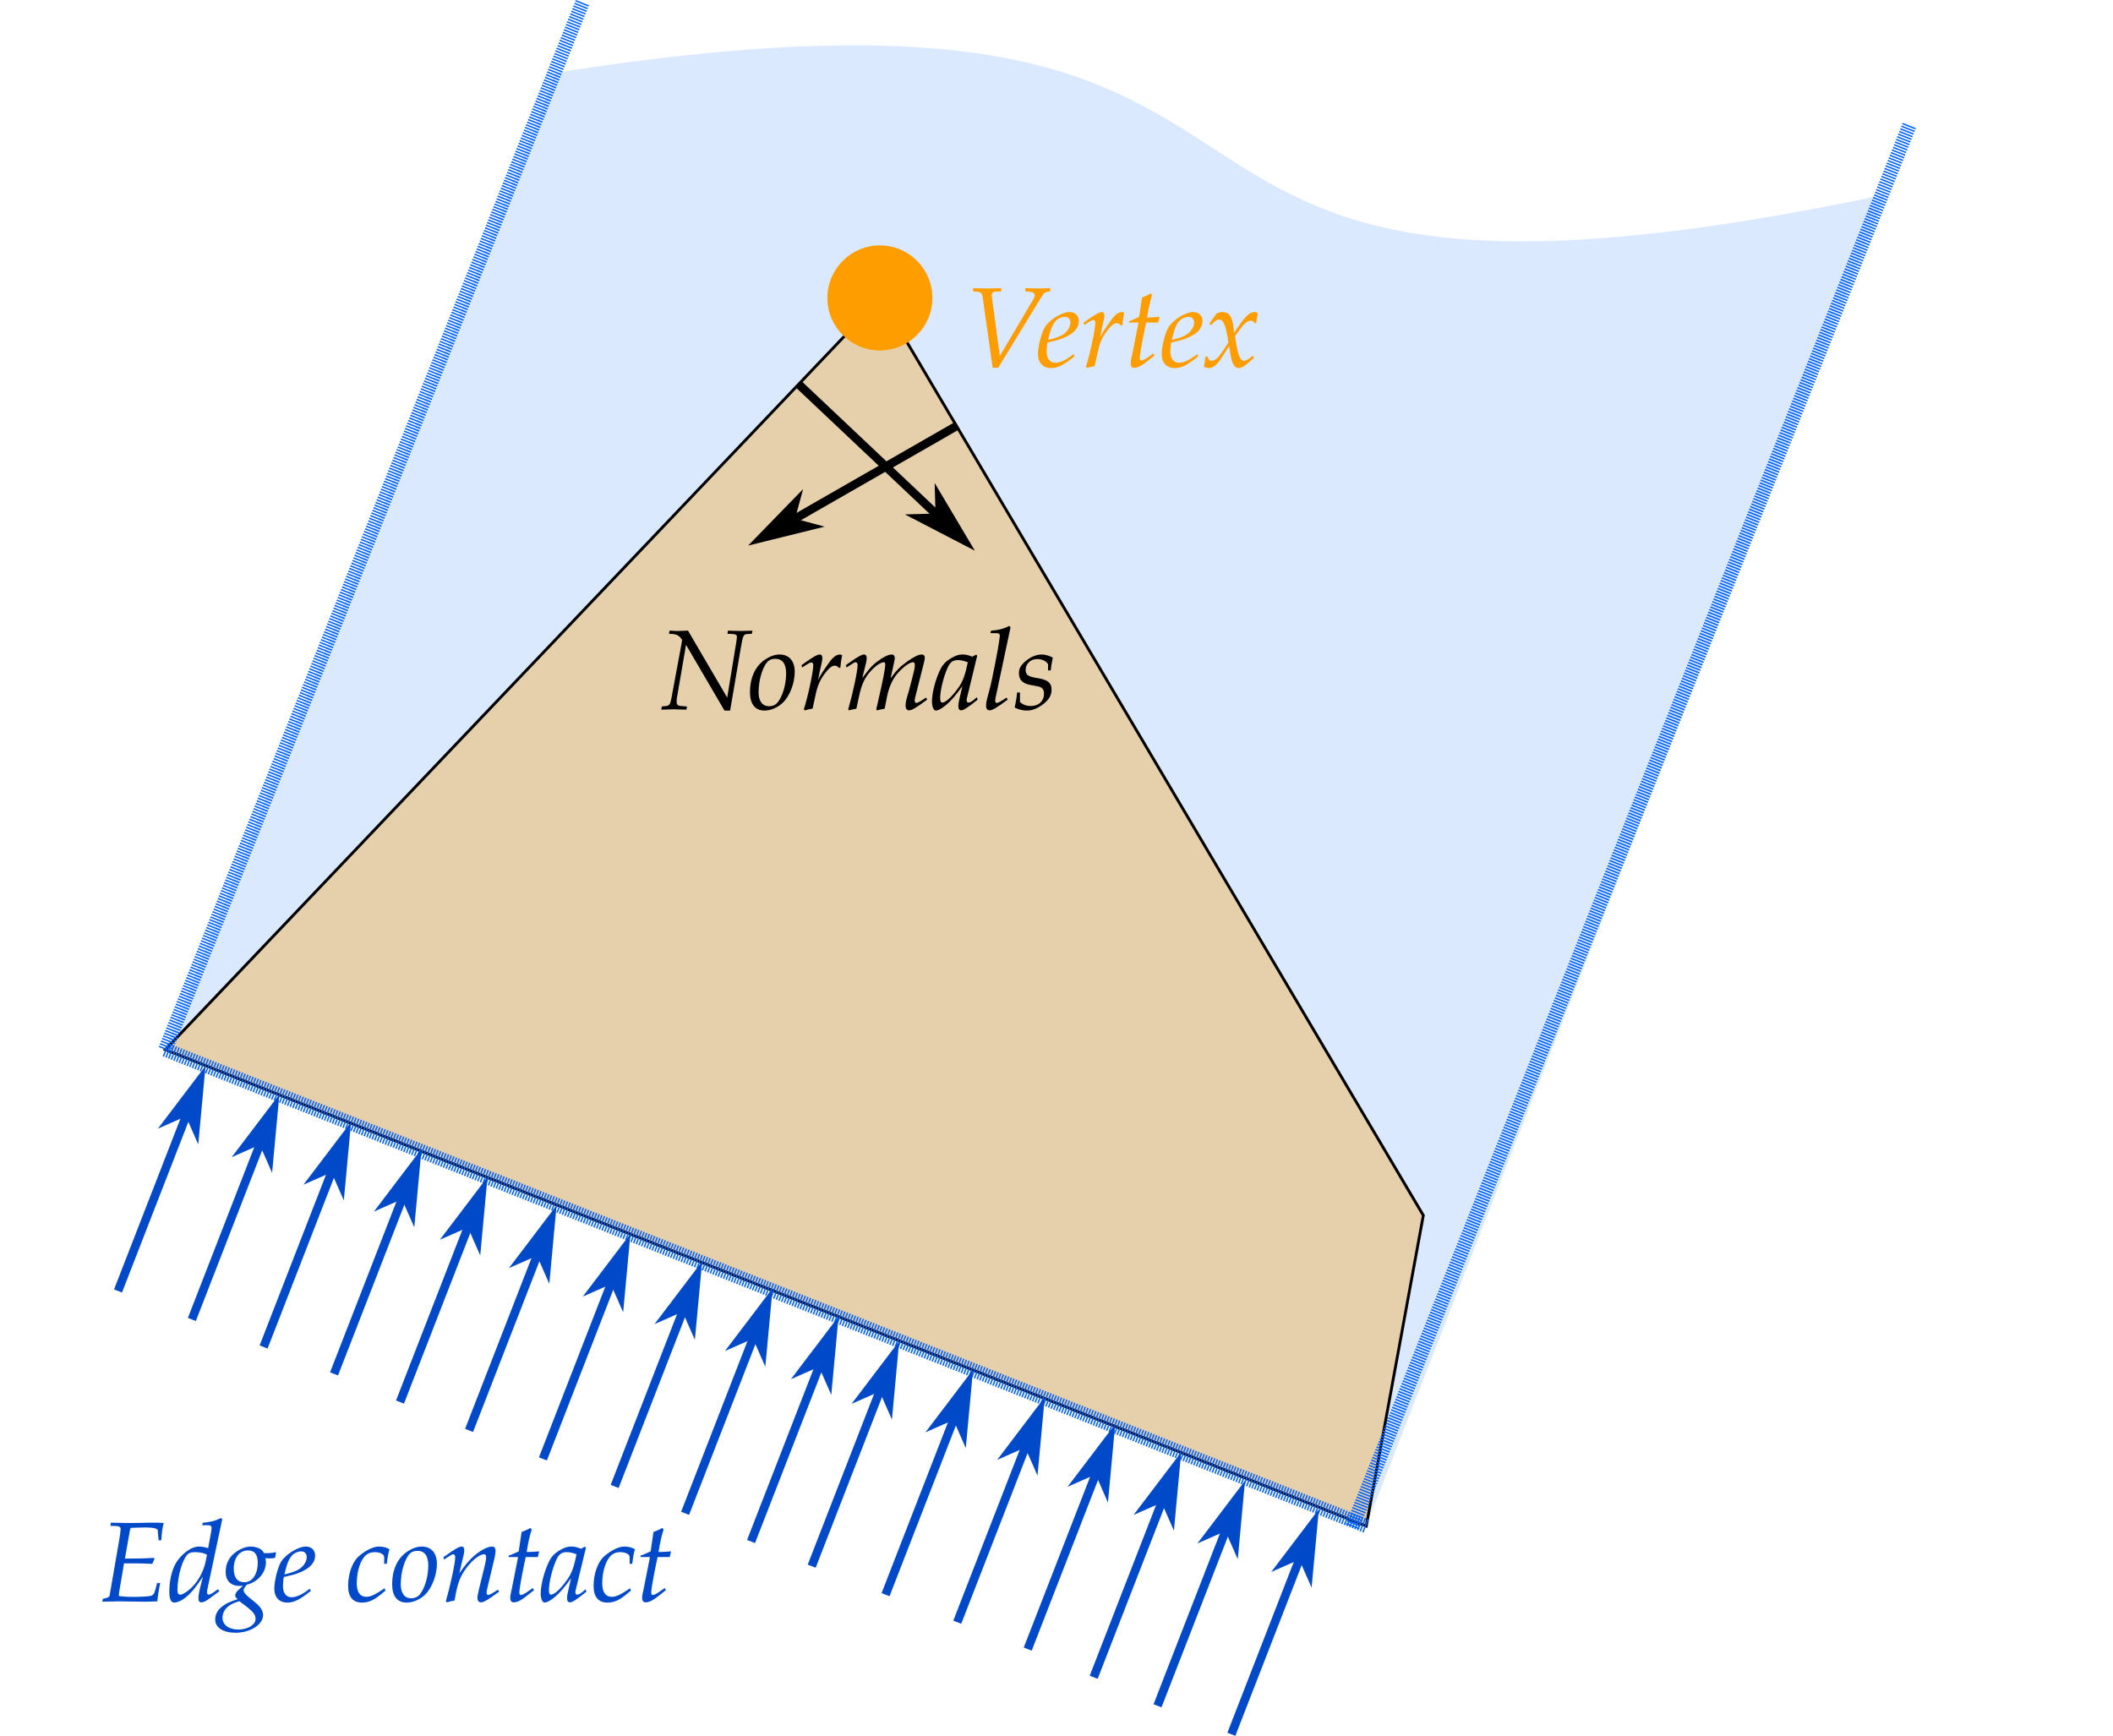
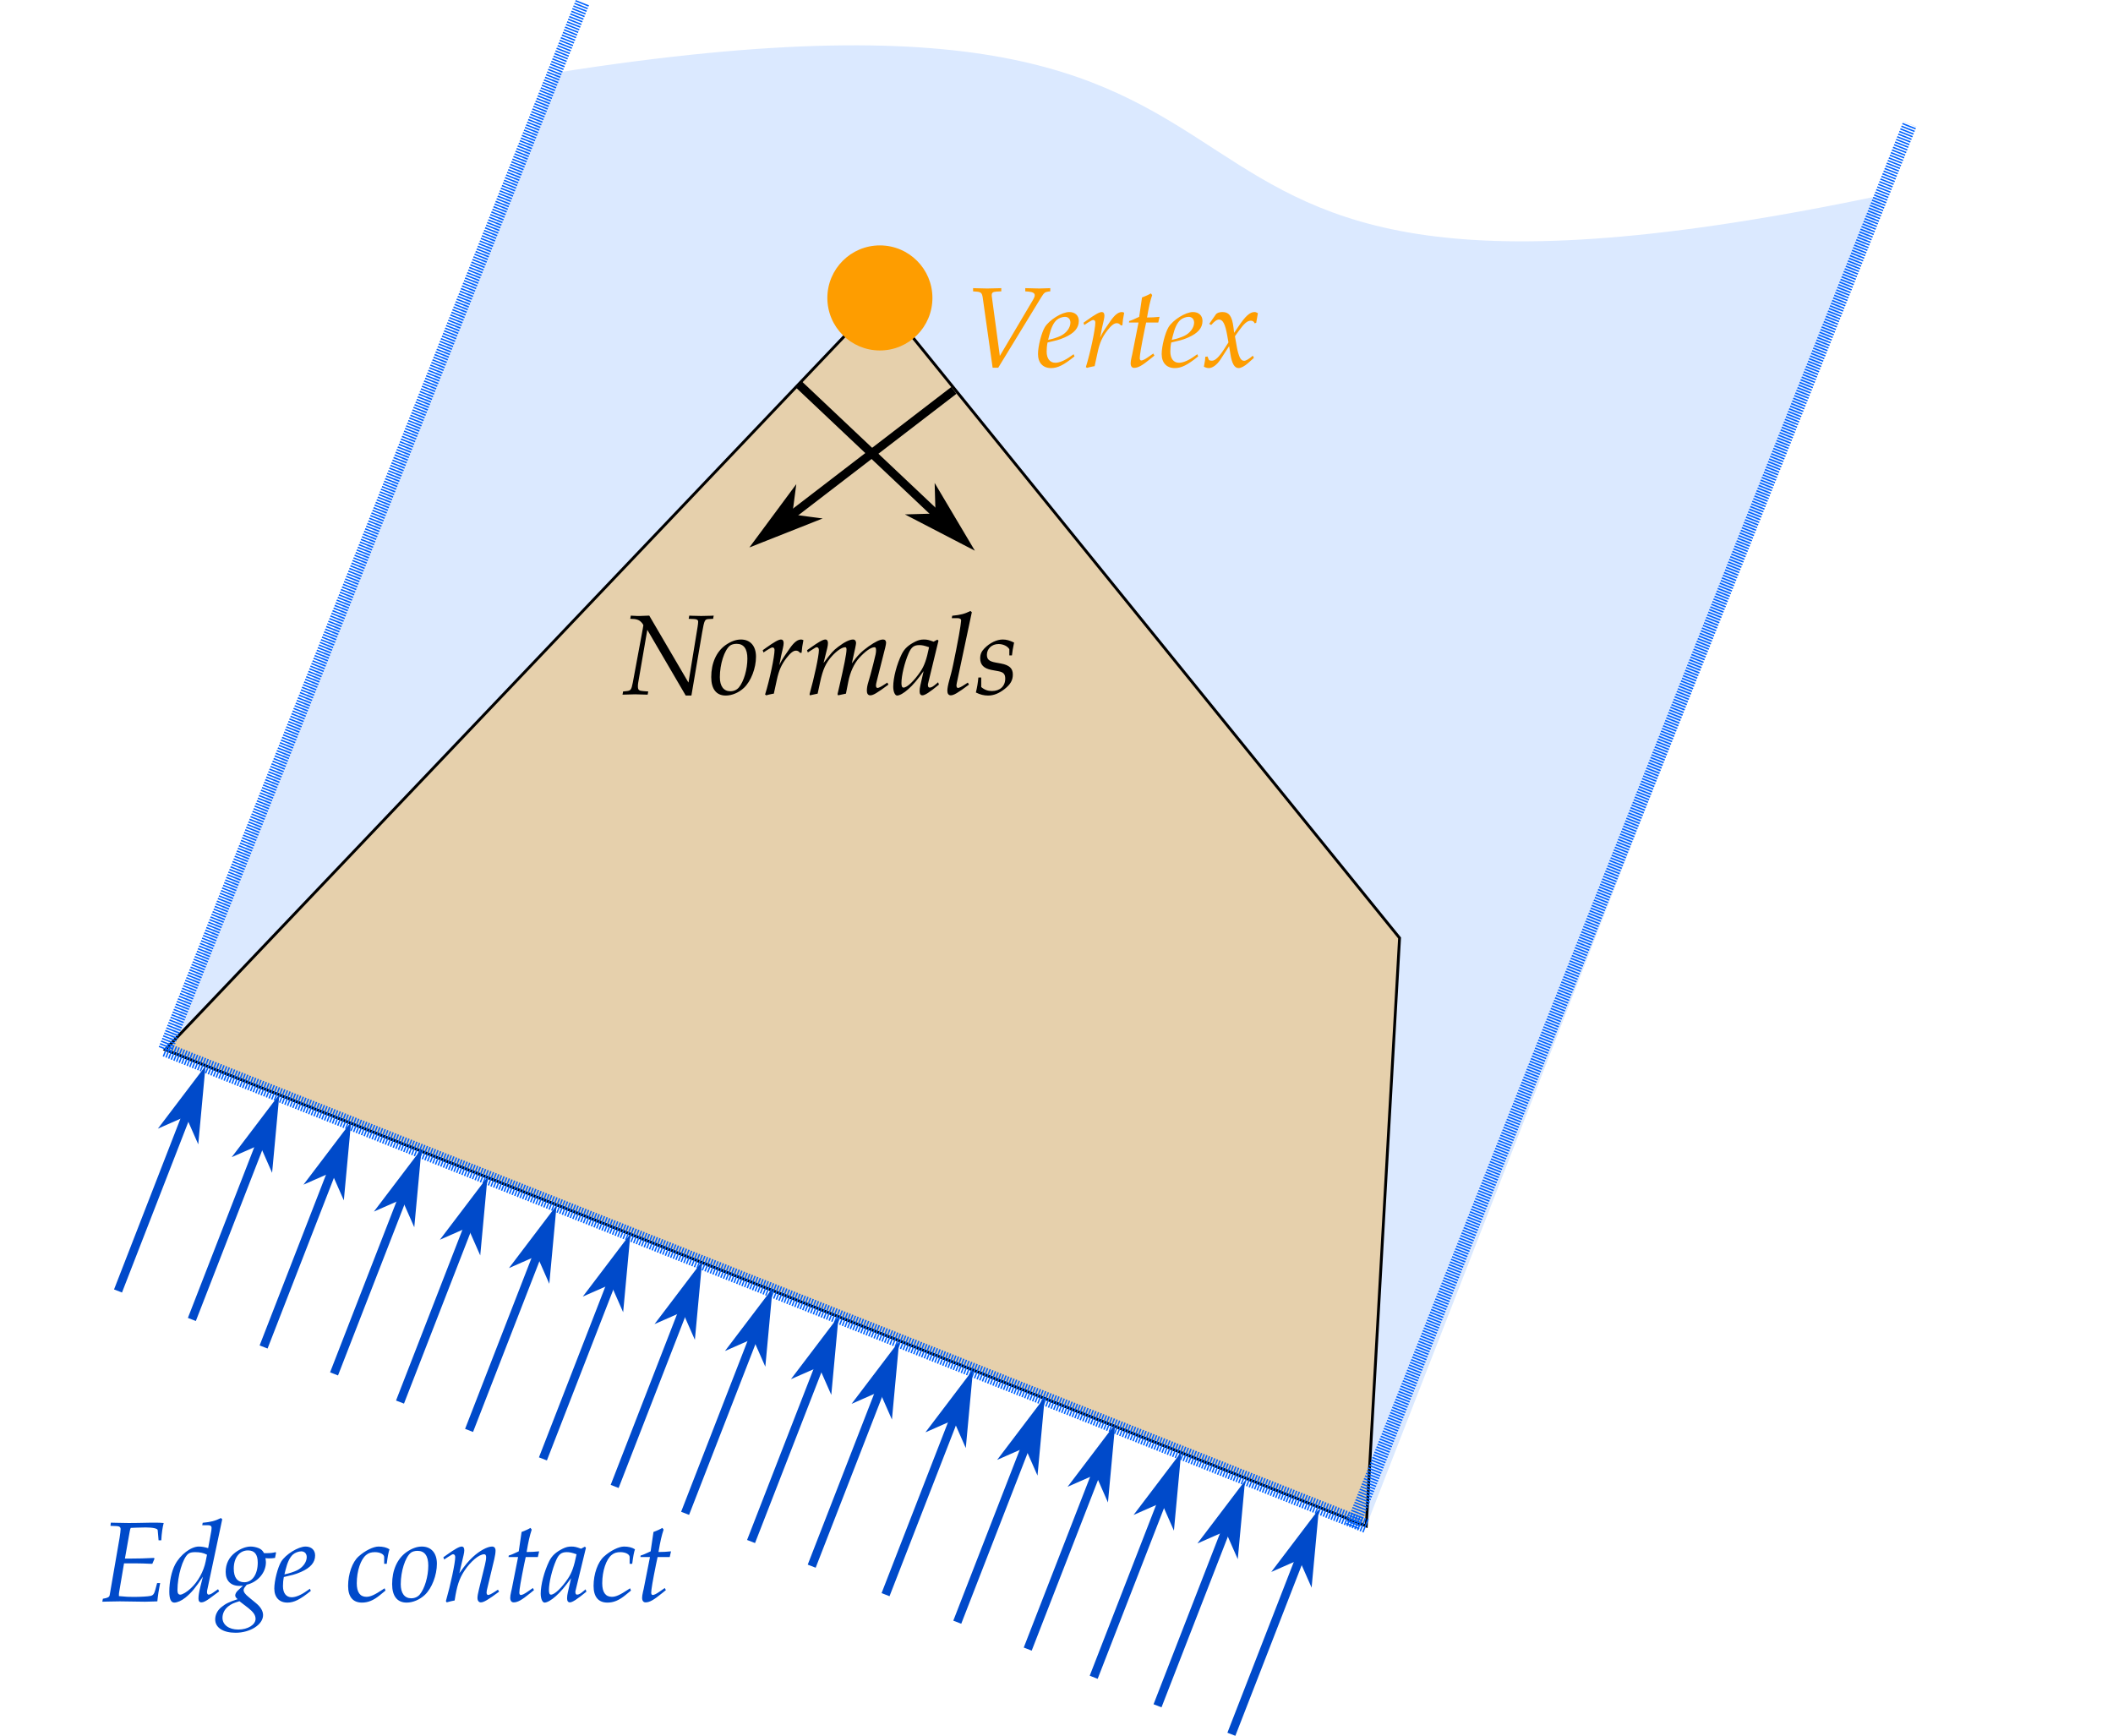
<svg xmlns="http://www.w3.org/2000/svg" width="743.391" height="610.706" viewBox="0 0 743.391 610.706" version="1.1" id="SVGRoot">
  <defs id="defs815">
    <marker orient="auto" refY="0" refX="0" id="Arrow1Mend" style="overflow:visible">
      <path id="path866" d="M 0,0 5,-5 -12.5,0 5,5 Z" style="fill:#000000;fill-opacity:1;fill-rule:evenodd;stroke:#000000;stroke-width:1pt;stroke-opacity:1" transform="matrix(-0.4,0,0,-0.4,-4,0)" />
    </marker>
    <marker orient="auto" refY="0" refX="0" id="Arrow1Mend-8" style="overflow:visible">
      <path id="path866-8" d="M 0,0 5,-5 -12.5,0 5,5 Z" style="fill:#000000;fill-opacity:1;fill-rule:evenodd;stroke:#000000;stroke-width:1pt;stroke-opacity:1" transform="matrix(-0.4,0,0,-0.4,-4,0)" />
    </marker>
    <marker orient="auto" refY="0" refX="0" id="Arrow1Mend-8-3" style="overflow:visible">
      <path id="path866-8-2" d="M 0,0 5,-5 -12.5,0 5,5 Z" style="fill:#004aca;fill-opacity:1;fill-rule:evenodd;stroke:#004aca;stroke-width:1pt;stroke-opacity:1" transform="matrix(-0.4,0,0,-0.4,-4,0)" />
    </marker>
    <marker orient="auto" refY="0" refX="0" id="Arrow1Mend-8-3-3" style="overflow:visible">
      <path id="path866-8-2-8" d="M 0,0 5,-5 -12.5,0 5,5 Z" style="fill:#004aca;fill-opacity:1;fill-rule:evenodd;stroke:#004aca;stroke-width:1pt;stroke-opacity:1" transform="matrix(-0.4,0,0,-0.4,-4,0)" />
    </marker>
    <marker orient="auto" refY="0" refX="0" id="Arrow1Mend-8-3-38" style="overflow:visible">
      <path id="path866-8-2-6" d="M 0,0 5,-5 -12.5,0 5,5 Z" style="fill:#004aca;fill-opacity:1;fill-rule:evenodd;stroke:#004aca;stroke-width:1pt;stroke-opacity:1" transform="matrix(-0.4,0,0,-0.4,-4,0)" />
    </marker>
    <marker orient="auto" refY="0" refX="0" id="Arrow1Mend-8-3-0" style="overflow:visible">
      <path id="path866-8-2-0" d="M 0,0 5,-5 -12.5,0 5,5 Z" style="fill:#004aca;fill-opacity:1;fill-rule:evenodd;stroke:#004aca;stroke-width:1pt;stroke-opacity:1" transform="matrix(-0.4,0,0,-0.4,-4,0)" />
    </marker>
    <marker orient="auto" refY="0" refX="0" id="Arrow1Mend-8-3-31" style="overflow:visible">
      <path id="path866-8-2-2" d="M 0,0 5,-5 -12.5,0 5,5 Z" style="fill:#004aca;fill-opacity:1;fill-rule:evenodd;stroke:#004aca;stroke-width:1pt;stroke-opacity:1" transform="matrix(-0.4,0,0,-0.4,-4,0)" />
    </marker>
    <marker orient="auto" refY="0" refX="0" id="Arrow1Mend-8-3-8" style="overflow:visible">
      <path id="path866-8-2-3" d="M 0,0 5,-5 -12.5,0 5,5 Z" style="fill:#004aca;fill-opacity:1;fill-rule:evenodd;stroke:#004aca;stroke-width:1pt;stroke-opacity:1" transform="matrix(-0.4,0,0,-0.4,-4,0)" />
    </marker>
    <marker orient="auto" refY="0" refX="0" id="Arrow1Mend-8-3-3-2" style="overflow:visible">
      <path id="path866-8-2-8-6" d="M 0,0 5,-5 -12.5,0 5,5 Z" style="fill:#004aca;fill-opacity:1;fill-rule:evenodd;stroke:#004aca;stroke-width:1pt;stroke-opacity:1" transform="matrix(-0.4,0,0,-0.4,-4,0)" />
    </marker>
    <marker orient="auto" refY="0" refX="0" id="Arrow1Mend-8-3-38-7" style="overflow:visible">
      <path id="path866-8-2-6-3" d="M 0,0 5,-5 -12.5,0 5,5 Z" style="fill:#004aca;fill-opacity:1;fill-rule:evenodd;stroke:#004aca;stroke-width:1pt;stroke-opacity:1" transform="matrix(-0.4,0,0,-0.4,-4,0)" />
    </marker>
    <marker orient="auto" refY="0" refX="0" id="Arrow1Mend-8-3-0-3" style="overflow:visible">
      <path id="path866-8-2-0-6" d="M 0,0 5,-5 -12.5,0 5,5 Z" style="fill:#004aca;fill-opacity:1;fill-rule:evenodd;stroke:#004aca;stroke-width:1pt;stroke-opacity:1" transform="matrix(-0.4,0,0,-0.4,-4,0)" />
    </marker>
    <marker orient="auto" refY="0" refX="0" id="Arrow1Mend-8-3-31-5" style="overflow:visible">
      <path id="path866-8-2-2-2" d="M 0,0 5,-5 -12.5,0 5,5 Z" style="fill:#004aca;fill-opacity:1;fill-rule:evenodd;stroke:#004aca;stroke-width:1pt;stroke-opacity:1" transform="matrix(-0.4,0,0,-0.4,-4,0)" />
    </marker>
    <marker orient="auto" refY="0" refX="0" id="Arrow1Mend-8-3-2" style="overflow:visible">
      <path id="path866-8-2-06" d="M 0,0 5,-5 -12.5,0 5,5 Z" style="fill:#004aca;fill-opacity:1;fill-rule:evenodd;stroke:#004aca;stroke-width:1pt;stroke-opacity:1" transform="matrix(-0.4,0,0,-0.4,-4,0)" />
    </marker>
    <marker orient="auto" refY="0" refX="0" id="Arrow1Mend-8-3-3-4" style="overflow:visible">
      <path id="path866-8-2-8-0" d="M 0,0 5,-5 -12.5,0 5,5 Z" style="fill:#004aca;fill-opacity:1;fill-rule:evenodd;stroke:#004aca;stroke-width:1pt;stroke-opacity:1" transform="matrix(-0.4,0,0,-0.4,-4,0)" />
    </marker>
    <marker orient="auto" refY="0" refX="0" id="Arrow1Mend-8-3-38-1" style="overflow:visible">
      <path id="path866-8-2-6-8" d="M 0,0 5,-5 -12.5,0 5,5 Z" style="fill:#004aca;fill-opacity:1;fill-rule:evenodd;stroke:#004aca;stroke-width:1pt;stroke-opacity:1" transform="matrix(-0.4,0,0,-0.4,-4,0)" />
    </marker>
    <marker orient="auto" refY="0" refX="0" id="Arrow1Mend-8-3-0-7" style="overflow:visible">
      <path id="path866-8-2-0-9" d="M 0,0 5,-5 -12.5,0 5,5 Z" style="fill:#004aca;fill-opacity:1;fill-rule:evenodd;stroke:#004aca;stroke-width:1pt;stroke-opacity:1" transform="matrix(-0.4,0,0,-0.4,-4,0)" />
    </marker>
    <marker orient="auto" refY="0" refX="0" id="Arrow1Mend-8-3-31-0" style="overflow:visible">
      <path id="path866-8-2-2-3" d="M 0,0 5,-5 -12.5,0 5,5 Z" style="fill:#004aca;fill-opacity:1;fill-rule:evenodd;stroke:#004aca;stroke-width:1pt;stroke-opacity:1" transform="matrix(-0.4,0,0,-0.4,-4,0)" />
    </marker>
    <marker orient="auto" refY="0" refX="0" id="Arrow1Mend-8-3-1" style="overflow:visible">
      <path id="path866-8-2-1" d="M 0,0 5,-5 -12.5,0 5,5 Z" style="fill:#004aca;fill-opacity:1;fill-rule:evenodd;stroke:#004aca;stroke-width:1pt;stroke-opacity:1" transform="matrix(-0.4,0,0,-0.4,-4,0)" />
    </marker>
    <marker orient="auto" refY="0" refX="0" id="Arrow1Mend-8-3-3-8" style="overflow:visible">
      <path id="path866-8-2-8-7" d="M 0,0 5,-5 -12.5,0 5,5 Z" style="fill:#004aca;fill-opacity:1;fill-rule:evenodd;stroke:#004aca;stroke-width:1pt;stroke-opacity:1" transform="matrix(-0.4,0,0,-0.4,-4,0)" />
    </marker>
    <marker orient="auto" refY="0" refX="0" id="Arrow1Mend-8-3-38-6" style="overflow:visible">
      <path id="path866-8-2-6-2" d="M 0,0 5,-5 -12.5,0 5,5 Z" style="fill:#004aca;fill-opacity:1;fill-rule:evenodd;stroke:#004aca;stroke-width:1pt;stroke-opacity:1" transform="matrix(-0.4,0,0,-0.4,-4,0)" />
    </marker>
    <marker orient="auto" refY="0" refX="0" id="Arrow1Mend-8-3-0-2" style="overflow:visible">
      <path id="path866-8-2-0-7" d="M 0,0 5,-5 -12.5,0 5,5 Z" style="fill:#004aca;fill-opacity:1;fill-rule:evenodd;stroke:#004aca;stroke-width:1pt;stroke-opacity:1" transform="matrix(-0.4,0,0,-0.4,-4,0)" />
    </marker>
    <marker orient="auto" refY="0" refX="0" id="Arrow1Mend-8-3-31-7" style="overflow:visible">
      <path id="path866-8-2-2-8" d="M 0,0 5,-5 -12.5,0 5,5 Z" style="fill:#004aca;fill-opacity:1;fill-rule:evenodd;stroke:#004aca;stroke-width:1pt;stroke-opacity:1" transform="matrix(-0.4,0,0,-0.4,-4,0)" />
    </marker>
  </defs>
  <g id="layer1" transform="translate(-132.3141,9.588253)">
    <path style="fill:#0062fe;fill-opacity:0.143;stroke:none;stroke-width:1px;stroke-linecap:butt;stroke-linejoin:miter;stroke-opacity:1" d="M 327.769,16.025 C 639.12,-33.222 482.413,125.043 795.404,58.898 L 612.986,527.31 190.469,359.705 321.519,32.525" id="path849" />
-     <path style="fill:#fe9d00;fill-opacity:0.325;stroke:#000000;stroke-width:1px;stroke-linecap:butt;stroke-linejoin:miter;stroke-opacity:1" d="M 190.469,359.705 612.986,527.31 633.061,418.016 442.195,95.233 Z" id="path7" />
+     <path style="fill:#fe9d00;fill-opacity:0.325;stroke:#000000;stroke-width:1px;stroke-linecap:butt;stroke-linejoin:miter;stroke-opacity:1" d="M 190.469,359.705 612.986,527.31 624.707,320.408 442.195,95.233 Z" id="path7" />
    <path style="fill:none;stroke:#0062fe;stroke-width:5;stroke-linecap:butt;stroke-linejoin:miter;stroke-miterlimit:4;stroke-dasharray:0.5, 0.5;stroke-dashoffset:0;stroke-opacity:1" d="M 190.469,359.705 612.986,527.31" id="path9" />
    <path style="fill:none;stroke:#0062fe;stroke-width:5;stroke-linecap:butt;stroke-linejoin:miter;stroke-miterlimit:4;stroke-dasharray:0.5, 0.5;stroke-dashoffset:0;stroke-opacity:1" d="M 608.111,527.56 804.239,34.079" id="path9-7" />
    <path style="fill:none;stroke:#0062fe;stroke-width:5;stroke-linecap:butt;stroke-linejoin:miter;stroke-miterlimit:4;stroke-dasharray:0.5, 0.5;stroke-dashoffset:0;stroke-opacity:1" d="M 190.469,359.705 337.213,-8.663" id="path9-7-8" />
    <circle style="fill:#fe9d00;fill-opacity:1;stroke:none;stroke-width:5;stroke-linecap:round;stroke-miterlimit:4;stroke-dasharray:0.5, 0.5;stroke-dashoffset:0;stroke-opacity:1" id="path851" cx="441.876" cy="95.233" r="18.481" />
-     <path style="fill:none;stroke:#000000;stroke-width:3;stroke-linecap:butt;stroke-linejoin:miter;stroke-miterlimit:4;stroke-dasharray:none;stroke-opacity:1;marker-end:url(#Arrow1Mend)" d="m 469.221,140.077 -68.571,39.343" id="path855" />
+     <path style="fill:none;stroke:#000000;stroke-width:3;stroke-linecap:butt;stroke-linejoin:miter;stroke-miterlimit:4;stroke-dasharray:none;stroke-opacity:1;marker-end:url(#Arrow1Mend)" d="m 467.902,127.766 -67.252,51.654" id="path855" />
    <path style="fill:none;stroke:#000000;stroke-width:3;stroke-linecap:butt;stroke-linejoin:miter;stroke-miterlimit:4;stroke-dasharray:none;stroke-opacity:1;marker-end:url(#Arrow1Mend-8)" d="m 413.517,125.823 57.477,54.28" id="path855-9" />
    <g id="g5850" transform="translate(-9,28)">
      <path id="path855-9-5" d="m 182.836,416.609 28.644,-73.685" style="fill:none;stroke:#004aca;stroke-width:3;stroke-linecap:butt;stroke-linejoin:miter;stroke-miterlimit:4;stroke-dasharray:none;stroke-opacity:1;marker-end:url(#Arrow1Mend-8-3)" />
      <path id="path855-9-5-1" d="m 208.817,426.63 28.644,-73.685" style="fill:none;stroke:#004aca;stroke-width:3;stroke-linecap:butt;stroke-linejoin:miter;stroke-miterlimit:4;stroke-dasharray:none;stroke-opacity:1;marker-end:url(#Arrow1Mend-8-3-3)" />
      <path id="path855-9-5-6" d="M 234.052,436.319 262.695,362.634" style="fill:none;stroke:#004aca;stroke-width:3;stroke-linecap:butt;stroke-linejoin:miter;stroke-miterlimit:4;stroke-dasharray:none;stroke-opacity:1;marker-end:url(#Arrow1Mend-8-3-38)" />
      <path id="path855-9-5-13" d="m 258.836,445.782 28.644,-73.685" style="fill:none;stroke:#004aca;stroke-width:3;stroke-linecap:butt;stroke-linejoin:miter;stroke-miterlimit:4;stroke-dasharray:none;stroke-opacity:1;marker-end:url(#Arrow1Mend-8-3-0)" />
      <path id="path855-9-5-9" d="m 282.043,455.696 28.644,-73.685" style="fill:none;stroke:#004aca;stroke-width:3;stroke-linecap:butt;stroke-linejoin:miter;stroke-miterlimit:4;stroke-dasharray:none;stroke-opacity:1;marker-end:url(#Arrow1Mend-8-3-31)" />
    </g>
    <g transform="translate(114.5064,77.05924)" id="g5850-1">
      <path id="path855-9-5-93" d="m 182.836,416.609 28.644,-73.685" style="fill:none;stroke:#004aca;stroke-width:3;stroke-linecap:butt;stroke-linejoin:miter;stroke-miterlimit:4;stroke-dasharray:none;stroke-opacity:1;marker-end:url(#Arrow1Mend-8-3-8)" />
      <path id="path855-9-5-1-5" d="m 208.817,426.63 28.644,-73.685" style="fill:none;stroke:#004aca;stroke-width:3;stroke-linecap:butt;stroke-linejoin:miter;stroke-miterlimit:4;stroke-dasharray:none;stroke-opacity:1;marker-end:url(#Arrow1Mend-8-3-3-2)" />
      <path id="path855-9-5-6-7" d="M 234.052,436.319 262.695,362.634" style="fill:none;stroke:#004aca;stroke-width:3;stroke-linecap:butt;stroke-linejoin:miter;stroke-miterlimit:4;stroke-dasharray:none;stroke-opacity:1;marker-end:url(#Arrow1Mend-8-3-38-7)" />
      <path id="path855-9-5-13-8" d="m 258.836,445.782 28.644,-73.685" style="fill:none;stroke:#004aca;stroke-width:3;stroke-linecap:butt;stroke-linejoin:miter;stroke-miterlimit:4;stroke-dasharray:none;stroke-opacity:1;marker-end:url(#Arrow1Mend-8-3-0-3)" />
      <path id="path855-9-5-9-9" d="m 282.043,455.696 28.644,-73.685" style="fill:none;stroke:#004aca;stroke-width:3;stroke-linecap:butt;stroke-linejoin:miter;stroke-miterlimit:4;stroke-dasharray:none;stroke-opacity:1;marker-end:url(#Arrow1Mend-8-3-31-5)" />
    </g>
    <g transform="translate(235.0488,124.8256)" id="g5850-2">
      <path id="path855-9-5-4" d="m 182.836,416.609 28.644,-73.685" style="fill:none;stroke:#004aca;stroke-width:3;stroke-linecap:butt;stroke-linejoin:miter;stroke-miterlimit:4;stroke-dasharray:none;stroke-opacity:1;marker-end:url(#Arrow1Mend-8-3-2)" />
      <path id="path855-9-5-1-3" d="m 208.817,426.63 28.644,-73.685" style="fill:none;stroke:#004aca;stroke-width:3;stroke-linecap:butt;stroke-linejoin:miter;stroke-miterlimit:4;stroke-dasharray:none;stroke-opacity:1;marker-end:url(#Arrow1Mend-8-3-3-4)" />
      <path id="path855-9-5-6-0" d="M 234.052,436.319 262.695,362.634" style="fill:none;stroke:#004aca;stroke-width:3;stroke-linecap:butt;stroke-linejoin:miter;stroke-miterlimit:4;stroke-dasharray:none;stroke-opacity:1;marker-end:url(#Arrow1Mend-8-3-38-1)" />
      <path id="path855-9-5-13-6" d="m 258.836,445.782 28.644,-73.685" style="fill:none;stroke:#004aca;stroke-width:3;stroke-linecap:butt;stroke-linejoin:miter;stroke-miterlimit:4;stroke-dasharray:none;stroke-opacity:1;marker-end:url(#Arrow1Mend-8-3-0-7)" />
      <path id="path855-9-5-9-0" d="m 282.043,455.696 28.644,-73.685" style="fill:none;stroke:#004aca;stroke-width:3;stroke-linecap:butt;stroke-linejoin:miter;stroke-miterlimit:4;stroke-dasharray:none;stroke-opacity:1;marker-end:url(#Arrow1Mend-8-3-31-0)" />
    </g>
    <g transform="translate(356.7177,173.9437)" id="g5850-8">
      <path id="path855-9-5-0" d="m 182.836,416.609 28.644,-73.685" style="fill:none;stroke:#004aca;stroke-width:3;stroke-linecap:butt;stroke-linejoin:miter;stroke-miterlimit:4;stroke-dasharray:none;stroke-opacity:1;marker-end:url(#Arrow1Mend-8-3-1)" />
      <path id="path855-9-5-1-4" d="m 208.817,426.63 28.644,-73.685" style="fill:none;stroke:#004aca;stroke-width:3;stroke-linecap:butt;stroke-linejoin:miter;stroke-miterlimit:4;stroke-dasharray:none;stroke-opacity:1;marker-end:url(#Arrow1Mend-8-3-3-8)" />
    </g>
    <text xml:space="preserve" style="font-style:italic;font-variant:normal;font-weight:normal;font-stretch:normal;font-size:40px;line-height:13.25;font-family:'Palatino Linotype';-inkscape-font-specification:'Palatino Linotype Italic';letter-spacing:0px;word-spacing:0px;fill:#fe9d00;fill-opacity:1;stroke:none" x="471.666" y="119.477" id="text6970">
      <tspan id="tspan6968" x="471.666" y="119.477">Vertex</tspan>
    </text>
-     <text xml:space="preserve" style="font-style:italic;font-variant:normal;font-weight:normal;font-stretch:normal;font-size:40px;line-height:13.25;font-family:'Palatino Linotype';-inkscape-font-specification:'Palatino Linotype Italic';letter-spacing:0px;word-spacing:0px;fill:#000000;fill-opacity:1;stroke:none" x="364.879" y="239.965" id="text6974-0">
-       <tspan id="tspan6972-8" x="364.879" y="239.965">Normals</tspan>
+     <text xml:space="preserve" style="font-style:italic;font-variant:normal;font-weight:normal;font-stretch:normal;font-size:40px;line-height:13.25;font-family:'Palatino Linotype';-inkscape-font-specification:'Palatino Linotype Italic';letter-spacing:0px;word-spacing:0px;fill:#000000;fill-opacity:1;stroke:none" x="351.249" y="234.689" id="text6974-0">
+       <tspan id="tspan6972-8" x="351.249" y="234.689">Normals</tspan>
    </text>
    <text xml:space="preserve" style="font-style:italic;font-variant:normal;font-weight:normal;font-stretch:normal;font-size:40px;line-height:13.25;font-family:'Palatino Linotype';-inkscape-font-specification:'Palatino Linotype Italic';letter-spacing:0px;word-spacing:0px;fill:#004aca;fill-opacity:1;stroke:none" x="167.104" y="553.809" id="text6978-2">
      <tspan id="tspan6976-3" x="167.104" y="553.809">Edge contact</tspan>
    </text>
  </g>
</svg>
